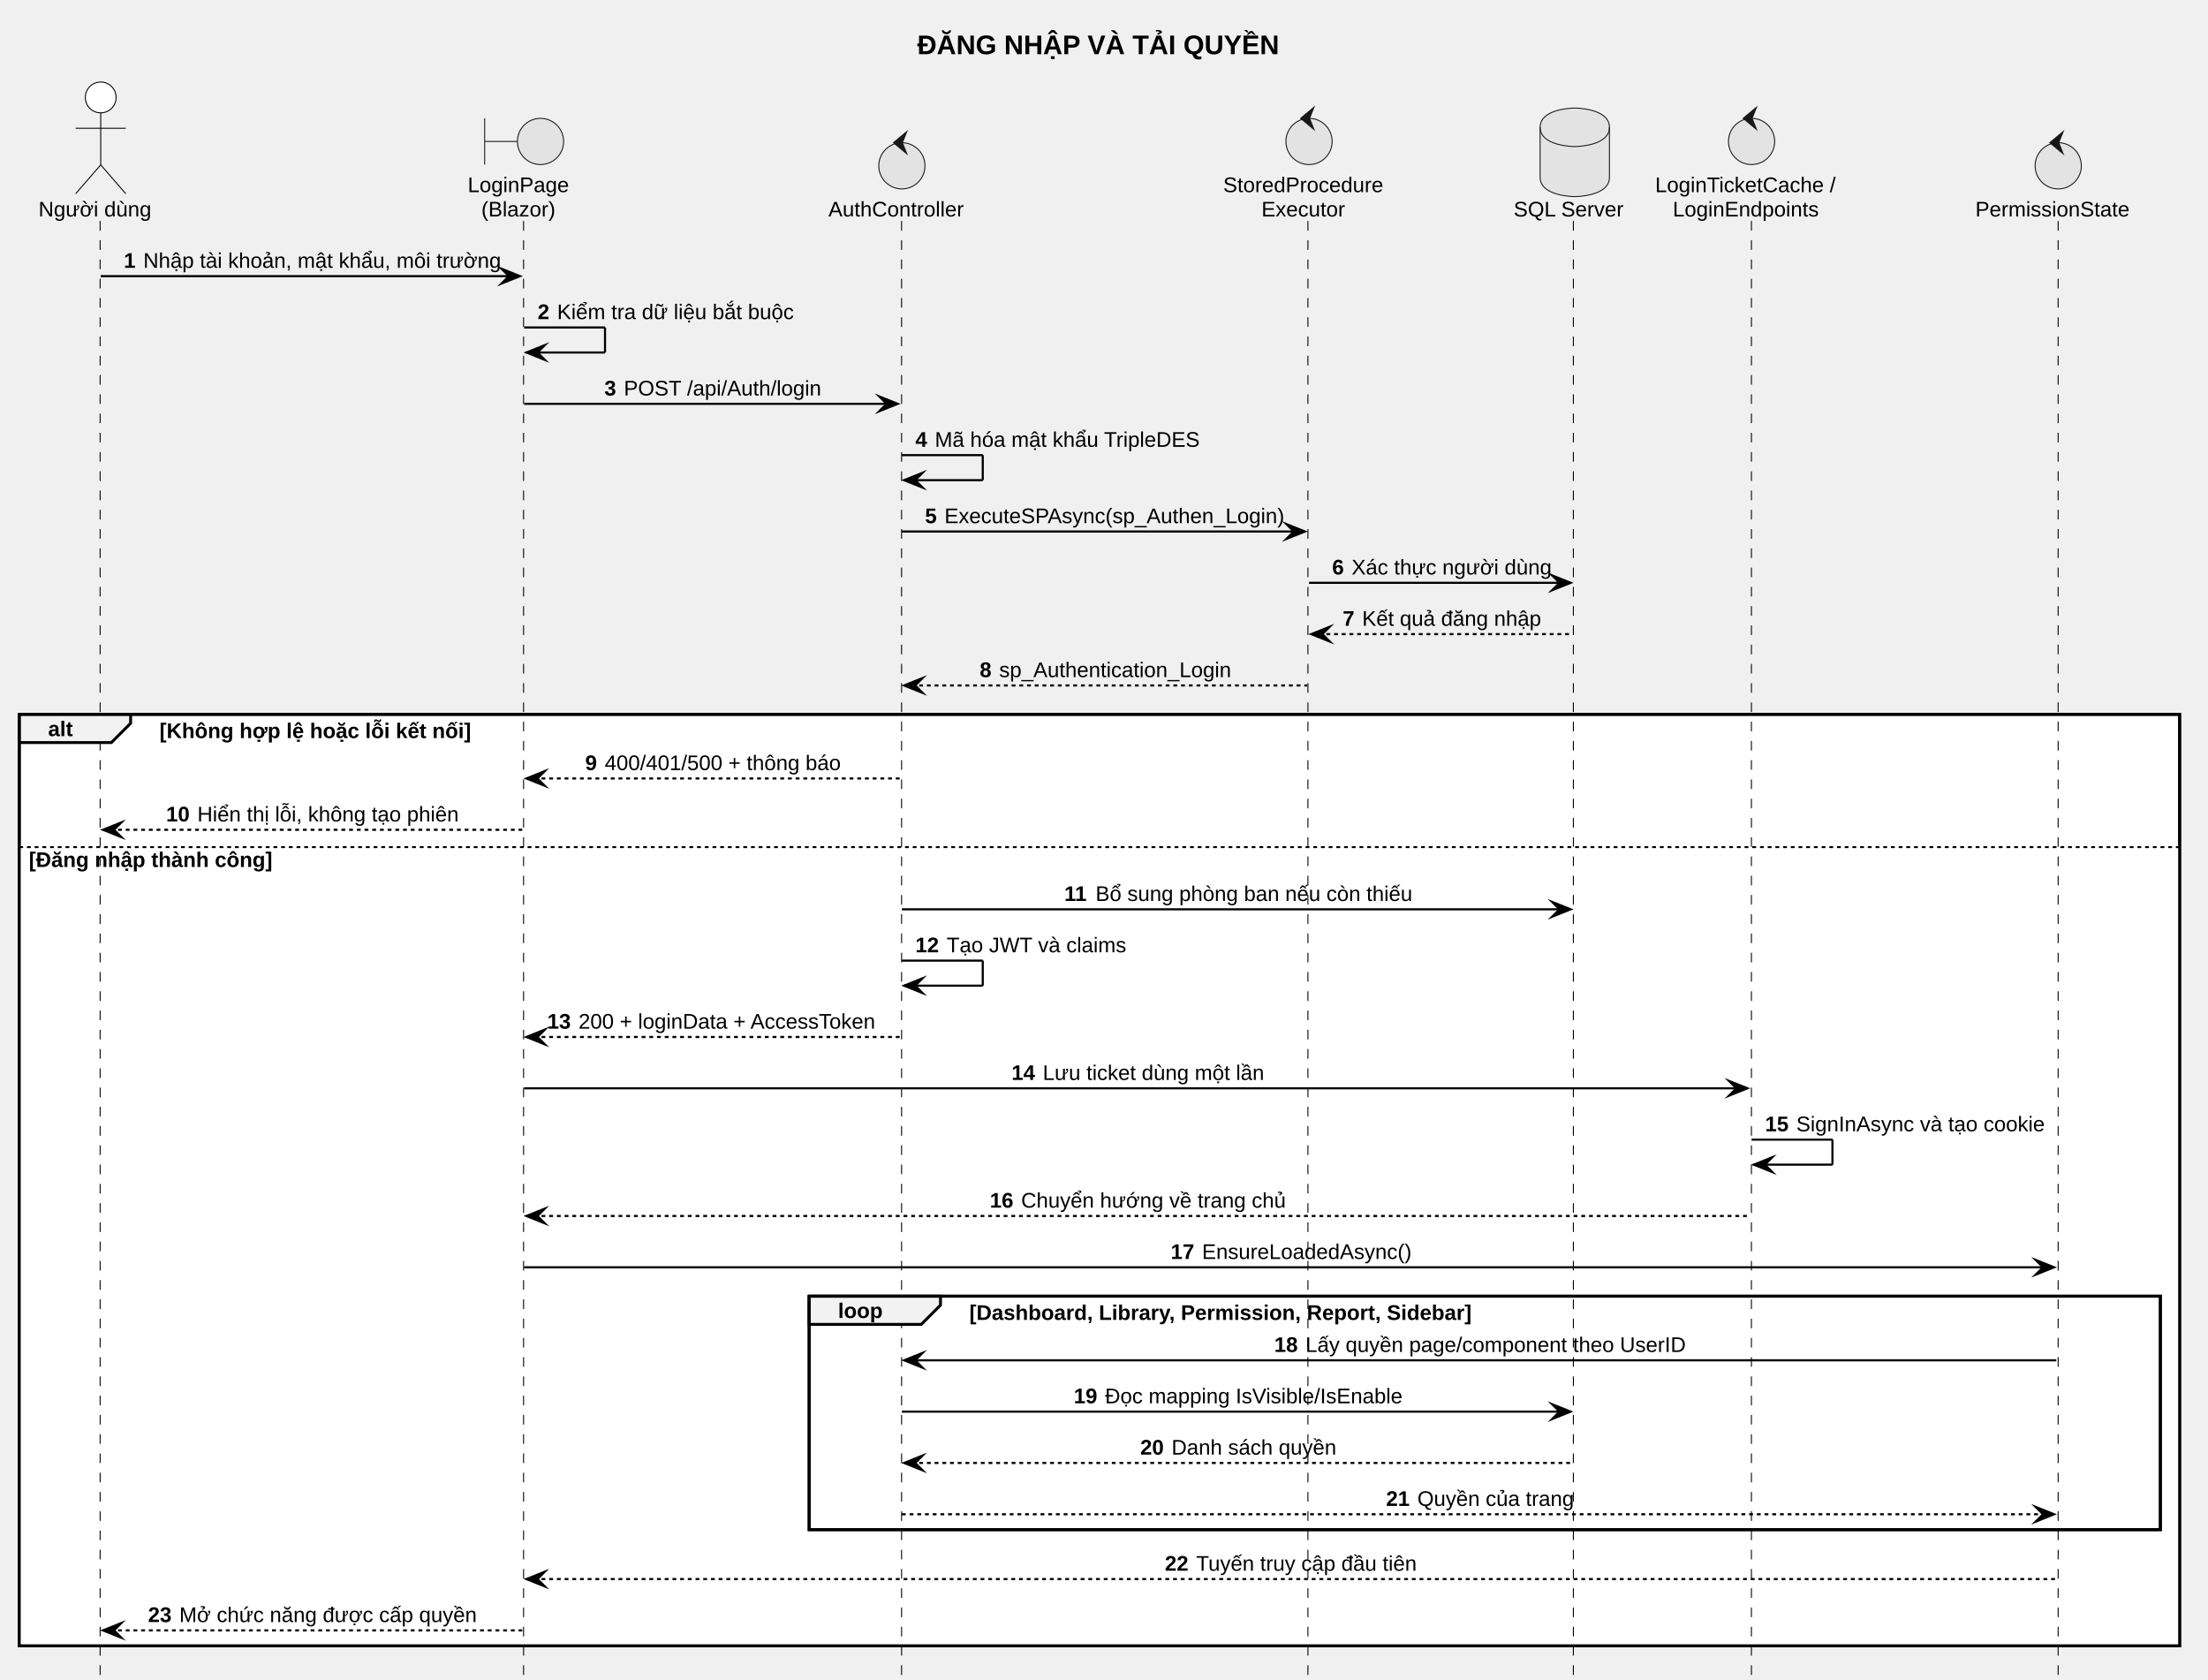
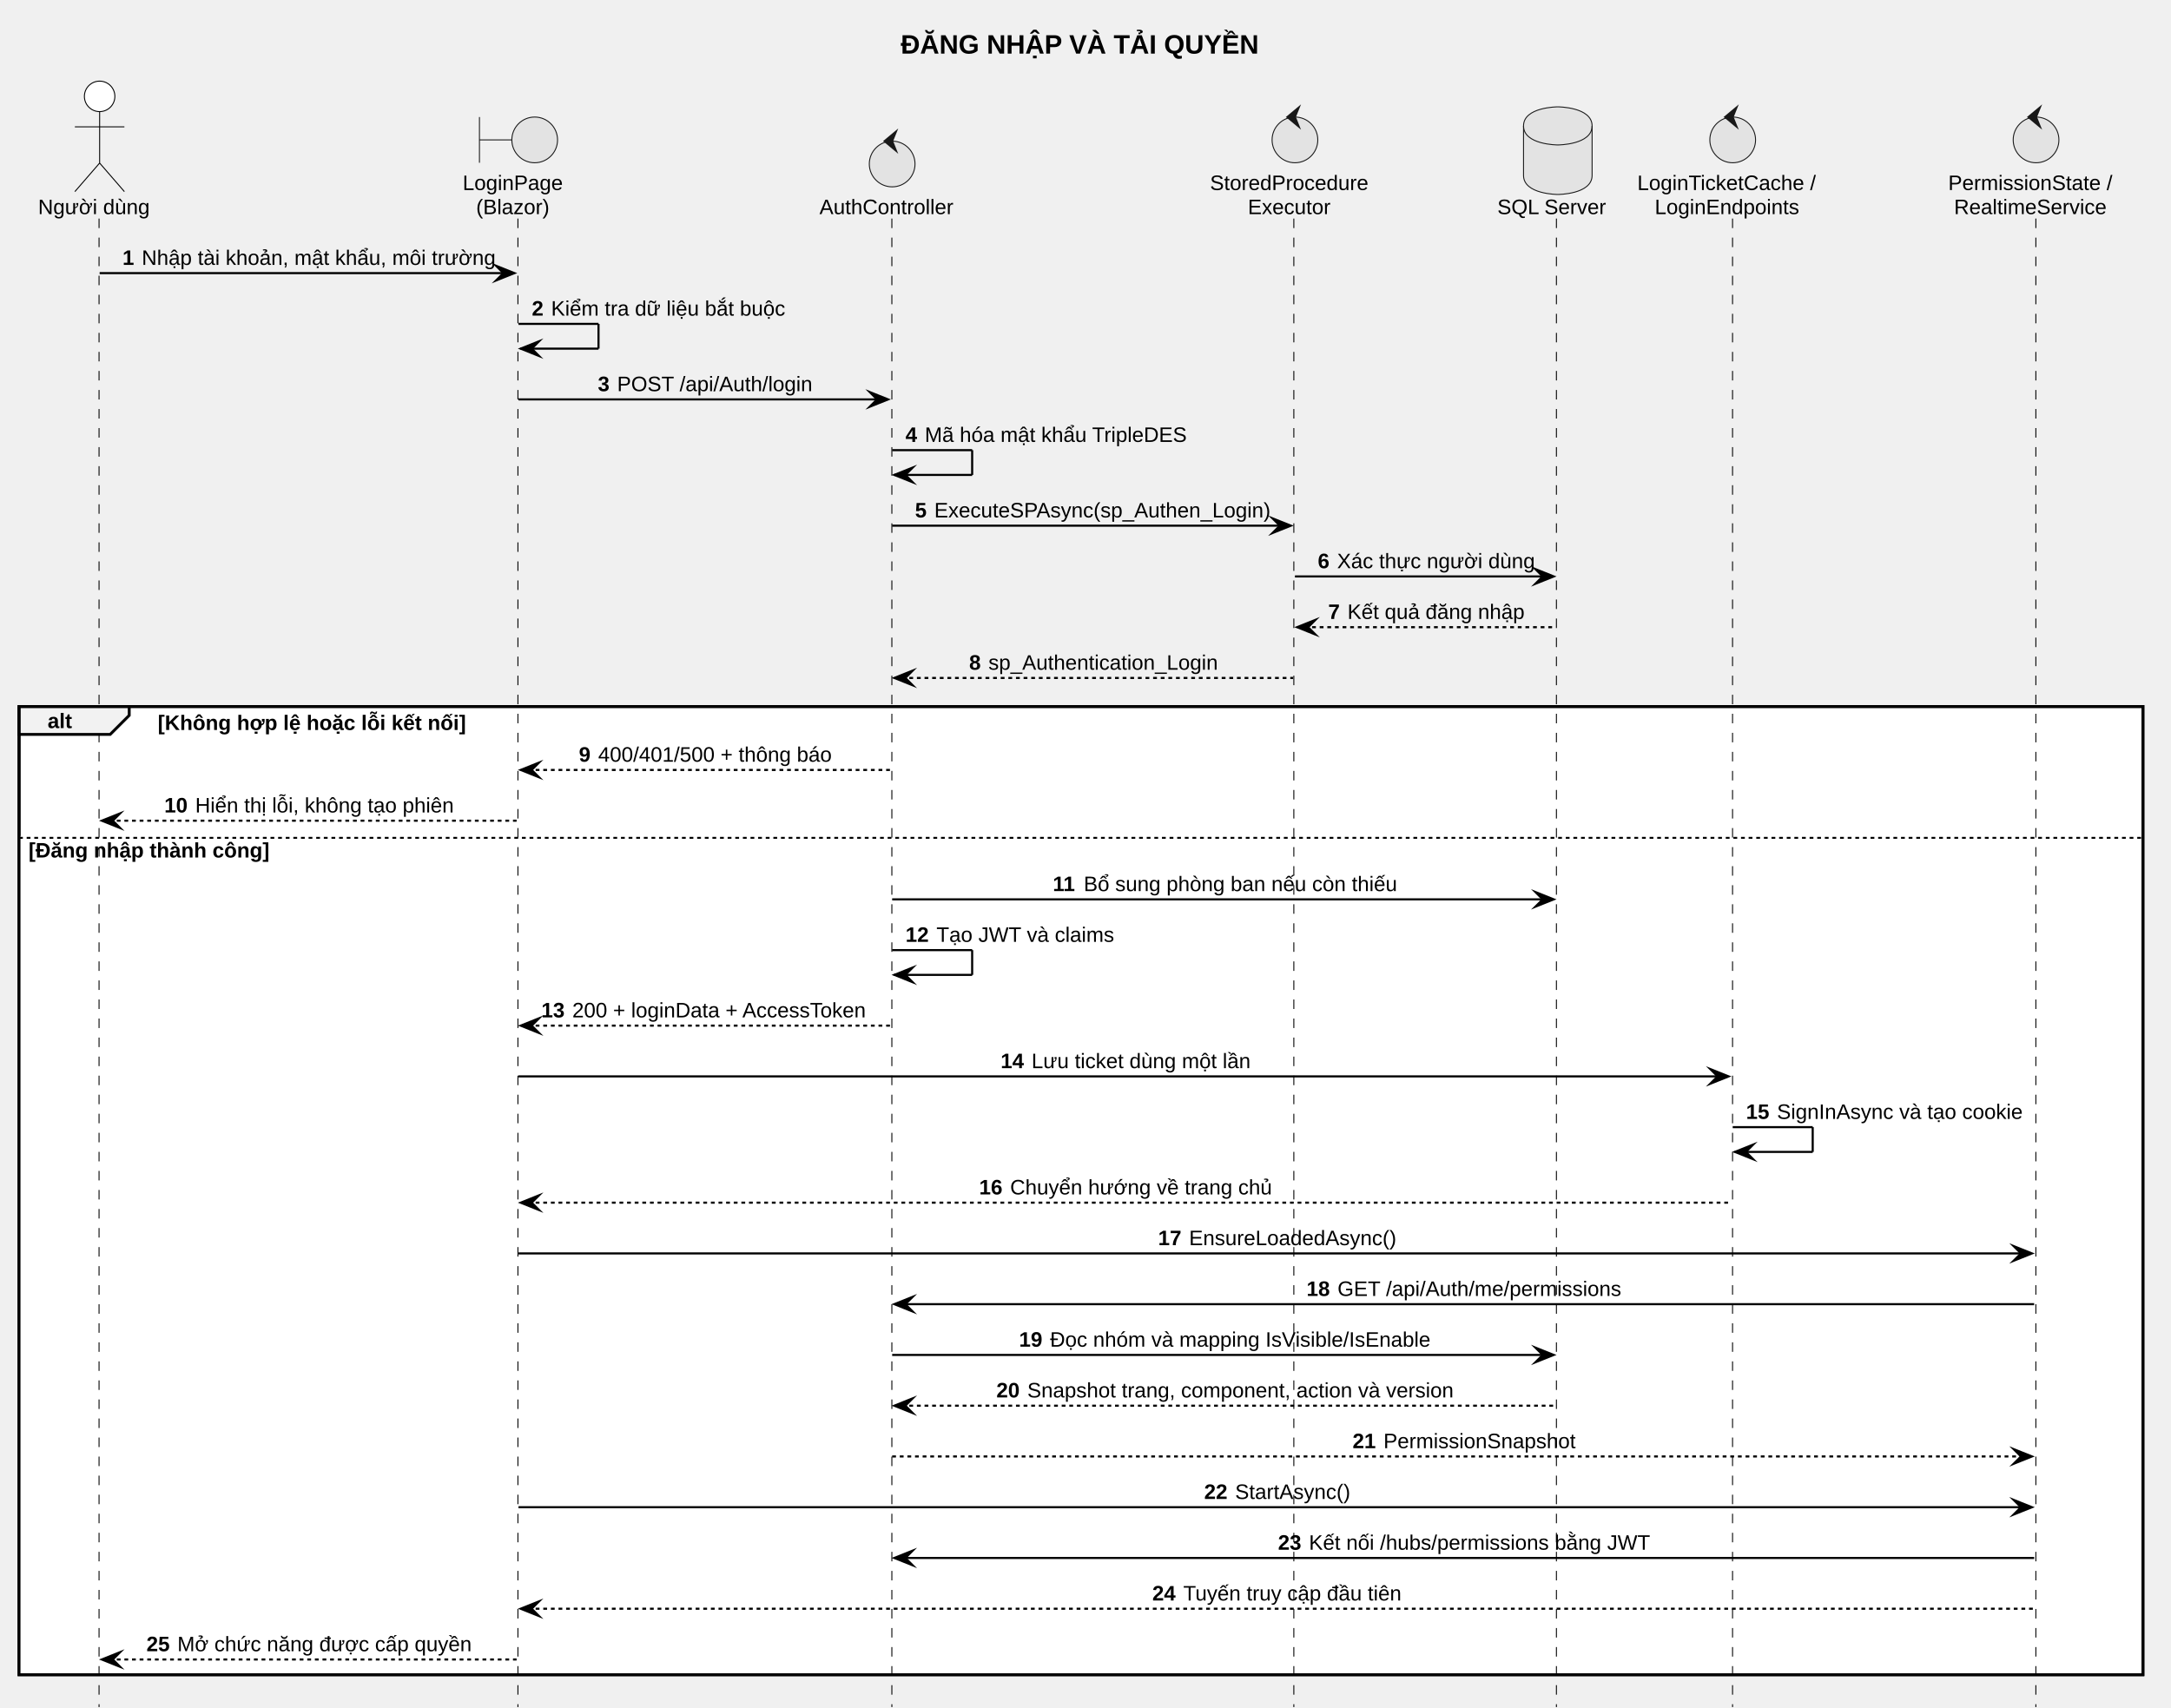
- <svg xmlns="http://www.w3.org/2000/svg" contentStyleType="text/css" data-diagram-type="SEQUENCE" height="1635px" preserveAspectRatio="none" style="width:2150px;height:1635px;background:#FFFFFF;" version="1.1" viewBox="0 0 2150 1635" width="2150.625px" zoomAndPan="magnify">
+ <svg xmlns="http://www.w3.org/2000/svg" contentStyleType="text/css" data-diagram-type="SEQUENCE" height="1681.875px" preserveAspectRatio="none" style="width:2137px;height:1681px;background:#FFFFFF;" version="1.1" viewBox="0 0 2137 1681" width="2137.5px" zoomAndPan="magnify">
  <defs />
  <g>
    <g class="title" data-source-line="2">
-       <text fill="#000000" font-family="Arial" font-size="26.25" font-weight="700" lengthAdjust="spacing" textLength="352.94" x="893.155" y="52.747">ĐĂNG NHẬP VÀ TẢI QUYỀN</text>
-     </g>
-     <rect fill="#FFFFFF" height="906.901" style="stroke:#000000;stroke-width:2.812;" width="2103.625" x="18.75" y="695.511" />
-     <rect fill="#FFFFFF" height="779.501" style="stroke:none;stroke-width:1.875;" width="2103.625" x="18.75" y="822.911" />
-     <rect fill="#FFFFFF" height="227.334" style="stroke:#000000;stroke-width:2.812;" width="1315.731" x="787.894" y="1262.02" />
+       <text fill="#000000" font-family="Arial" font-size="26.25" font-weight="700" lengthAdjust="spacing" textLength="352.94" x="886.645" y="52.747">ĐĂNG NHẬP VÀ TẢI QUYỀN</text>
+     </g>
+     <rect fill="#FFFFFF" height="953.118" style="stroke:#000000;stroke-width:2.812;" width="2090.605" x="18.75" y="695.511" />
+     <rect fill="#FFFFFF" height="825.718" style="stroke:none;stroke-width:1.875;" width="2090.605" x="18.75" y="822.911" />
    <g class="participant-lifeline" data-entity-uid="part1" data-qualified-name="User" data-source-line="4" id="part1-lifeline">
      <g>
-         <rect fill="#000000" fill-opacity="0" height="1419.135" width="15" x="90.571" y="215.152" />
-         <line style="stroke:#000000;stroke-width:0.938;stroke-dasharray:9.375,9.375;" x1="97.5" x2="97.5" y1="215.152" y2="1634.287" />
+         <rect fill="#000000" fill-opacity="0" height="1465.352" width="15" x="90.571" y="215.152" />
+         <line style="stroke:#000000;stroke-width:0.938;stroke-dasharray:9.375,9.375;" x1="97.5" x2="97.5" y1="215.152" y2="1680.504" />
      </g>
    </g>
    <g class="participant-lifeline" data-entity-uid="part2" data-qualified-name="FE" data-source-line="5" id="part2-lifeline">
      <g>
-         <rect fill="#000000" fill-opacity="0" height="1419.135" width="15" x="502.881" y="215.152" />
-         <line style="stroke:#000000;stroke-width:0.938;stroke-dasharray:9.375,9.375;" x1="509.814" x2="509.814" y1="215.152" y2="1634.287" />
+         <rect fill="#000000" fill-opacity="0" height="1465.352" width="15" x="502.881" y="215.152" />
+         <line style="stroke:#000000;stroke-width:0.938;stroke-dasharray:9.375,9.375;" x1="509.814" x2="509.814" y1="215.152" y2="1680.504" />
      </g>
    </g>
    <g class="participant-lifeline" data-entity-uid="part3" data-qualified-name="API" data-source-line="6" id="part3-lifeline">
      <g>
-         <rect fill="#000000" fill-opacity="0" height="1419.135" width="15" x="870.688" y="215.152" />
-         <line style="stroke:#000000;stroke-width:0.938;stroke-dasharray:9.375,9.375;" x1="877.894" x2="877.894" y1="215.152" y2="1634.287" />
+         <rect fill="#000000" fill-opacity="0" height="1465.352" width="15" x="870.688" y="215.152" />
+         <line style="stroke:#000000;stroke-width:0.938;stroke-dasharray:9.375,9.375;" x1="877.894" x2="877.894" y1="215.152" y2="1680.504" />
      </g>
    </g>
    <g class="participant-lifeline" data-entity-uid="part4" data-qualified-name="SP" data-source-line="7" id="part4-lifeline">
      <g>
-         <rect fill="#000000" fill-opacity="0" height="1419.135" width="15" x="1267.156" y="215.152" />
-         <line style="stroke:#000000;stroke-width:0.938;stroke-dasharray:9.375,9.375;" x1="1273.568" x2="1273.568" y1="215.152" y2="1634.287" />
+         <rect fill="#000000" fill-opacity="0" height="1465.352" width="15" x="1267.156" y="215.152" />
+         <line style="stroke:#000000;stroke-width:0.938;stroke-dasharray:9.375,9.375;" x1="1273.568" x2="1273.568" y1="215.152" y2="1680.504" />
      </g>
    </g>
    <g class="participant-lifeline" data-entity-uid="part5" data-qualified-name="DB" data-source-line="8" id="part5-lifeline">
      <g>
-         <rect fill="#000000" fill-opacity="0" height="1419.135" width="15" x="1525.916" y="215.152" />
-         <line style="stroke:#000000;stroke-width:0.938;stroke-dasharray:9.375,9.375;" x1="1532.042" x2="1532.042" y1="215.152" y2="1634.287" />
+         <rect fill="#000000" fill-opacity="0" height="1465.352" width="15" x="1525.916" y="215.152" />
+         <line style="stroke:#000000;stroke-width:0.938;stroke-dasharray:9.375,9.375;" x1="1532.042" x2="1532.042" y1="215.152" y2="1680.504" />
      </g>
    </g>
    <g class="participant-lifeline" data-entity-uid="part6" data-qualified-name="Session" data-source-line="9" id="part6-lifeline">
      <g>
-         <rect fill="#000000" fill-opacity="0" height="1419.135" width="15" x="1698.065" y="215.152" />
-         <line style="stroke:#000000;stroke-width:0.938;stroke-dasharray:9.375,9.375;" x1="1705.415" x2="1705.415" y1="215.152" y2="1634.287" />
+         <rect fill="#000000" fill-opacity="0" height="1465.352" width="15" x="1698.065" y="215.152" />
+         <line style="stroke:#000000;stroke-width:0.938;stroke-dasharray:9.375,9.375;" x1="1705.415" x2="1705.415" y1="215.152" y2="1680.504" />
      </g>
    </g>
    <g class="participant-lifeline" data-entity-uid="part7" data-qualified-name="Perm" data-source-line="10" id="part7-lifeline">
      <g>
-         <rect fill="#000000" fill-opacity="0" height="1419.135" width="15" x="1996.667" y="215.152" />
-         <line style="stroke:#000000;stroke-width:0.938;stroke-dasharray:9.375,9.375;" x1="2004.084" x2="2004.084" y1="215.152" y2="1634.287" />
+         <rect fill="#000000" fill-opacity="0" height="1465.352" width="15" x="1996.667" y="215.152" />
+         <line style="stroke:#000000;stroke-width:0.938;stroke-dasharray:9.375,9.375;" x1="2003.979" x2="2003.979" y1="215.152" y2="1680.504" />
      </g>
    </g>
    <g class="participant participant-head" data-entity-uid="part1" data-qualified-name="User" data-source-line="4" id="part1-head">
      <text fill="#000000" font-family="Arial" font-size="20.625" lengthAdjust="spacing" textLength="109.893" x="37.5" y="210.781">Người dùng</text>
      <ellipse cx="98.071" cy="94.872" fill="#FFFFFF" rx="15" ry="15" style="stroke:#000000;stroke-width:0.938;" />
      <path d="M98.071,109.872 L98.071,160.497 M73.696,124.872 L122.446,124.872 M98.071,160.497 L73.696,188.622 M98.071,160.497 L122.446,188.622" fill="none" style="stroke:#000000;stroke-width:0.938;" />
    </g>
    <g class="participant participant-head" data-entity-uid="part2" data-qualified-name="FE" data-source-line="5" id="part2-head">
      <text fill="#000000" font-family="Arial" font-size="20.625" lengthAdjust="spacing" textLength="98.633" x="455.439" y="187.064">LoginPage</text>
      <text fill="#000000" font-family="Arial" font-size="20.625" lengthAdjust="spacing" textLength="72.198" x="468.657" y="210.781">(Blazor)</text>
      <path d="M471.943,115.218 L471.943,160.218 M471.943,137.718 L503.818,137.718" fill="none" style="stroke:#181818;stroke-width:0.938;" />
      <ellipse cx="526.318" cy="137.718" fill="#E3E3E3" rx="22.5" ry="22.5" style="stroke:#181818;stroke-width:0.938;" />
    </g>
    <g class="participant participant-head" data-entity-uid="part3" data-qualified-name="API" data-source-line="6" id="part3-head">
      <text fill="#000000" font-family="Arial" font-size="20.625" lengthAdjust="spacing" textLength="131.837" x="806.644" y="210.781">AuthController</text>
      <ellipse cx="878.188" cy="161.435" fill="#E3E3E3" rx="22.5" ry="22.5" style="stroke:#181818;stroke-width:0.938;" />
      <polygon fill="#181818" points="870.688,138.935,881.938,129.56,878.188,138.935,881.938,148.31,870.688,138.935" style="stroke:#181818;stroke-width:1.875;stroke-linejoin:miter;stroke-miterlimit:10;" />
    </g>
    <g class="participant participant-head" data-entity-uid="part4" data-qualified-name="SP" data-source-line="7" id="part4-head">
      <text fill="#000000" font-family="Arial" font-size="20.625" lengthAdjust="spacing" textLength="155.926" x="1191.068" y="187.064">StoredProcedure</text>
      <text fill="#000000" font-family="Arial" font-size="20.625" lengthAdjust="spacing" textLength="81.392" x="1228.335" y="210.781">Executor</text>
      <ellipse cx="1274.656" cy="137.718" fill="#E3E3E3" rx="22.5" ry="22.5" style="stroke:#181818;stroke-width:0.938;" />
      <polygon fill="#181818" points="1267.156,115.218,1278.406,105.843,1274.656,115.218,1278.406,124.593,1267.156,115.218" style="stroke:#181818;stroke-width:1.875;stroke-linejoin:miter;stroke-miterlimit:10;" />
    </g>
    <g class="participant participant-head" data-entity-uid="part5" data-qualified-name="DB" data-source-line="8" id="part5-head">
      <text fill="#000000" font-family="Arial" font-size="20.625" lengthAdjust="spacing" textLength="107.748" x="1473.917" y="210.781">SQL Server</text>
      <path d="M1499.666,123.935 C1499.666,105.185 1533.416,105.185 1533.416,105.185 C1533.416,105.185 1567.166,105.185 1567.166,123.935 L1567.166,172.685 C1567.166,191.435 1533.416,191.435 1533.416,191.435 C1533.416,191.435 1499.666,191.435 1499.666,172.685 L1499.666,123.935" fill="#E3E3E3" style="stroke:#181818;stroke-width:0.938;" />
      <path d="M1499.666,123.935 C1499.666,142.685 1533.416,142.685 1533.416,142.685 C1533.416,142.685 1567.166,142.685 1567.166,123.935" fill="none" style="stroke:#181818;stroke-width:0.938;" />
    </g>
    <g class="participant participant-head" data-entity-uid="part6" data-qualified-name="Session" data-source-line="9" id="part6-head">
      <text fill="#000000" font-family="Arial" font-size="20.625" lengthAdjust="spacing" textLength="176.551" x="1611.665" y="187.064">LoginTicketCache /</text>
      <text fill="#000000" font-family="Arial" font-size="20.625" lengthAdjust="spacing" textLength="142.2" x="1628.84" y="210.781">LoginEndpoints</text>
      <ellipse cx="1705.565" cy="137.718" fill="#E3E3E3" rx="22.5" ry="22.5" style="stroke:#181818;stroke-width:0.938;" />
      <polygon fill="#181818" points="1698.065,115.218,1709.315,105.843,1705.565,115.218,1709.315,124.593,1698.065,115.218" style="stroke:#181818;stroke-width:1.875;stroke-linejoin:miter;stroke-miterlimit:10;" />
    </g>
    <g class="participant participant-head" data-entity-uid="part7" data-qualified-name="Perm" data-source-line="10" id="part7-head">
-       <text fill="#000000" font-family="Arial" font-size="20.625" lengthAdjust="spacing" textLength="150.166" x="1923.459" y="210.781">PermissionState</text>
-       <ellipse cx="2004.167" cy="161.435" fill="#E3E3E3" rx="22.5" ry="22.5" style="stroke:#181818;stroke-width:0.938;" />
-       <polygon fill="#181818" points="1996.667,138.935,2007.917,129.56,2004.167,138.935,2007.917,148.31,1996.667,138.935" style="stroke:#181818;stroke-width:1.875;stroke-linejoin:miter;stroke-miterlimit:10;" />
+       <text fill="#000000" font-family="Arial" font-size="20.625" lengthAdjust="spacing" textLength="161.626" x="1917.729" y="187.064">PermissionState /</text>
+       <text fill="#000000" font-family="Arial" font-size="20.625" lengthAdjust="spacing" textLength="150.156" x="1923.464" y="210.781">RealtimeService</text>
+       <ellipse cx="2004.167" cy="137.718" fill="#E3E3E3" rx="22.5" ry="22.5" style="stroke:#181818;stroke-width:0.938;" />
+       <polygon fill="#181818" points="1996.667,115.218,2007.917,105.843,2004.167,115.218,2007.917,124.593,1996.667,115.218" style="stroke:#181818;stroke-width:1.875;stroke-linejoin:miter;stroke-miterlimit:10;" />
    </g>
    <g class="message" data-entity-1="part1" data-entity-2="part2" data-source-line="12" id="msg1">
      <polygon fill="#000000" points="487.881,261.368,506.631,268.868,487.881,276.368,495.381,268.868" style="stroke:#000000;stroke-width:1.875;stroke-linejoin:miter;stroke-miterlimit:10;" />
      <line style="stroke:#000000;stroke-width:2.062;" x1="98.071" x2="499.131" y1="268.868" y2="268.868" />
      <text fill="#000000" font-family="Arial" font-size="20.625" font-weight="700" lengthAdjust="spacing" textLength="11.471" x="120.571" y="260.748">1</text>
      <text fill="#000000" font-family="Arial" font-size="20.625" lengthAdjust="spacing" textLength="348.339" x="139.542" y="260.748">Nhập tài khoản, mật khẩu, môi trường</text>
    </g>
    <g class="message" data-entity-1="part2" data-entity-2="part2" data-source-line="13" id="msg2">
      <line style="stroke:#000000;stroke-width:2.062;" x1="510.381" x2="589.131" y1="318.835" y2="318.835" />
      <line style="stroke:#000000;stroke-width:2.062;" x1="589.131" x2="589.131" y1="318.835" y2="343.21" />
      <line style="stroke:#000000;stroke-width:2.062;" x1="512.256" x2="589.131" y1="343.21" y2="343.21" />
      <polygon fill="#000000" points="531.006,335.71,512.256,343.21,531.006,350.71,523.506,343.21" style="stroke:#000000;stroke-width:1.875;stroke-linejoin:miter;stroke-miterlimit:10;" />
      <text fill="#000000" font-family="Arial" font-size="20.625" font-weight="700" lengthAdjust="spacing" textLength="11.471" x="523.506" y="310.714">2</text>
      <text fill="#000000" font-family="Arial" font-size="20.625" lengthAdjust="spacing" textLength="230.49" x="542.476" y="310.714">Kiểm tra dữ liệu bắt buộc</text>
    </g>
    <g class="message" data-entity-1="part2" data-entity-2="part3" data-source-line="14" id="msg3">
      <polygon fill="#000000" points="855.688,385.677,874.438,393.177,855.688,400.677,863.188,393.177" style="stroke:#000000;stroke-width:1.875;stroke-linejoin:miter;stroke-miterlimit:10;" />
      <line style="stroke:#000000;stroke-width:2.062;" x1="510.381" x2="866.938" y1="393.177" y2="393.177" />
      <text fill="#000000" font-family="Arial" font-size="20.625" font-weight="700" lengthAdjust="spacing" textLength="11.471" x="588.497" y="385.056">3</text>
      <text fill="#000000" font-family="Arial" font-size="20.625" lengthAdjust="spacing" textLength="192.604" x="607.467" y="385.056">POST /api/Auth/login</text>
    </g>
    <g class="message" data-entity-1="part3" data-entity-2="part3" data-source-line="15" id="msg4">
      <line style="stroke:#000000;stroke-width:2.062;" x1="878.188" x2="956.938" y1="443.144" y2="443.144" />
      <line style="stroke:#000000;stroke-width:2.062;" x1="956.938" x2="956.938" y1="443.144" y2="467.519" />
      <line style="stroke:#000000;stroke-width:2.062;" x1="880.063" x2="956.938" y1="467.519" y2="467.519" />
      <polygon fill="#000000" points="898.813,460.019,880.063,467.519,898.813,475.019,891.313,467.519" style="stroke:#000000;stroke-width:1.875;stroke-linejoin:miter;stroke-miterlimit:10;" />
      <text fill="#000000" font-family="Arial" font-size="20.625" font-weight="700" lengthAdjust="spacing" textLength="11.471" x="891.313" y="435.023">4</text>
      <text fill="#000000" font-family="Arial" font-size="20.625" lengthAdjust="spacing" textLength="259.071" x="910.283" y="435.023">Mã hóa mật khẩu TripleDES</text>
    </g>
    <g class="message" data-entity-1="part3" data-entity-2="part4" data-source-line="16" id="msg5">
      <polygon fill="#000000" points="1252.156,509.985,1270.906,517.485,1252.156,524.985,1259.656,517.485" style="stroke:#000000;stroke-width:1.875;stroke-linejoin:miter;stroke-miterlimit:10;" />
      <line style="stroke:#000000;stroke-width:2.062;" x1="878.188" x2="1263.406" y1="517.485" y2="517.485" />
      <text fill="#000000" font-family="Arial" font-size="20.625" font-weight="700" lengthAdjust="spacing" textLength="11.471" x="900.688" y="509.365">5</text>
      <text fill="#000000" font-family="Arial" font-size="20.625" lengthAdjust="spacing" textLength="332.498" x="919.658" y="509.365">ExecuteSPAsync(sp_Authen_Login)</text>
    </g>
    <g class="message" data-entity-1="part4" data-entity-2="part5" data-source-line="17" id="msg6">
      <polygon fill="#000000" points="1510.916,559.952,1529.666,567.452,1510.916,574.952,1518.416,567.452" style="stroke:#000000;stroke-width:1.875;stroke-linejoin:miter;stroke-miterlimit:10;" />
      <line style="stroke:#000000;stroke-width:2.062;" x1="1274.656" x2="1522.166" y1="567.452" y2="567.452" />
      <text fill="#000000" font-family="Arial" font-size="20.625" font-weight="700" lengthAdjust="spacing" textLength="11.471" x="1297.156" y="559.331">6</text>
      <text fill="#000000" font-family="Arial" font-size="20.625" lengthAdjust="spacing" textLength="194.789" x="1316.126" y="559.331">Xác thực người dùng</text>
    </g>
    <g class="message" data-entity-1="part5" data-entity-2="part4" data-source-line="18" id="msg7">
      <polygon fill="#000000" points="1295.281,609.919,1276.531,617.419,1295.281,624.919,1287.781,617.419" style="stroke:#000000;stroke-width:1.875;stroke-linejoin:miter;stroke-miterlimit:10;" />
      <line style="stroke:#000000;stroke-width:2.062;stroke-dasharray:3.75,3.75;" x1="1284.031" x2="1531.541" y1="617.419" y2="617.419" />
      <text fill="#000000" font-family="Arial" font-size="20.625" font-weight="700" lengthAdjust="spacing" textLength="11.471" x="1307.388" y="609.298">7</text>
      <text fill="#000000" font-family="Arial" font-size="20.625" lengthAdjust="spacing" textLength="174.326" x="1326.358" y="609.298">Kết quả đăng nhập</text>
    </g>
    <g class="message" data-entity-1="part4" data-entity-2="part3" data-source-line="19" id="msg8">
      <polygon fill="#000000" points="898.813,659.886,880.063,667.386,898.813,674.886,891.313,667.386" style="stroke:#000000;stroke-width:1.875;stroke-linejoin:miter;stroke-miterlimit:10;" />
      <line style="stroke:#000000;stroke-width:2.062;stroke-dasharray:3.75,3.75;" x1="887.563" x2="1272.781" y1="667.386" y2="667.386" />
      <text fill="#000000" font-family="Arial" font-size="20.625" font-weight="700" lengthAdjust="spacing" textLength="11.471" x="953.982" y="659.265">8</text>
      <text fill="#000000" font-family="Arial" font-size="20.625" lengthAdjust="spacing" textLength="225.908" x="972.953" y="659.265">sp_Authentication_Login</text>
    </g>
    <path d="M18.75,695.511 L127.194,695.511 L127.194,704.227 L108.444,722.977 L18.75,722.977 L18.75,695.511" fill="#F2F2F2" style="stroke:#000000;stroke-width:2.812;" />
-     <rect fill="none" height="906.901" style="stroke:#000000;stroke-width:2.812;" width="2103.625" x="18.75" y="695.511" />
+     <rect fill="none" height="953.118" style="stroke:#000000;stroke-width:2.812;" width="2090.605" x="18.75" y="695.511" />
    <text fill="#000000" font-family="Arial" font-size="20.625" font-weight="700" lengthAdjust="spacing" textLength="24.069" x="46.875" y="716.732">alt</text>
    <text fill="#000000" font-family="Arial" font-size="20.625" font-weight="700" lengthAdjust="spacing" textLength="303.403" x="155.319" y="718.607">[Không hợp lệ hoặc lỗi kết nối]</text>
    <g class="message" data-entity-1="part3" data-entity-2="part2" data-source-line="22" id="msg9">
      <polygon fill="#000000" points="531.006,750.444,512.256,757.944,531.006,765.444,523.506,757.944" style="stroke:#000000;stroke-width:1.875;stroke-linejoin:miter;stroke-miterlimit:10;" />
      <line style="stroke:#000000;stroke-width:2.062;stroke-dasharray:3.75,3.75;" x1="519.756" x2="876.313" y1="757.944" y2="757.944" />
      <text fill="#000000" font-family="Arial" font-size="20.625" font-weight="700" lengthAdjust="spacing" textLength="11.471" x="569.821" y="749.823">9</text>
      <text fill="#000000" font-family="Arial" font-size="20.625" lengthAdjust="spacing" textLength="229.957" x="588.791" y="749.823">400/401/500 + thông báo</text>
    </g>
    <g class="message" data-entity-1="part2" data-entity-2="part1" data-source-line="23" id="msg10">
      <polygon fill="#000000" points="118.696,800.411,99.946,807.911,118.696,815.411,111.196,807.911" style="stroke:#000000;stroke-width:1.875;stroke-linejoin:miter;stroke-miterlimit:10;" />
      <line style="stroke:#000000;stroke-width:2.062;stroke-dasharray:3.75,3.75;" x1="107.446" x2="508.506" y1="807.911" y2="807.911" />
      <text fill="#000000" font-family="Arial" font-size="20.625" font-weight="700" lengthAdjust="spacing" textLength="22.941" x="161.731" y="799.79">10</text>
      <text fill="#000000" font-family="Arial" font-size="20.625" lengthAdjust="spacing" textLength="254.55" x="192.172" y="799.79">Hiển thị lỗi, không tạo phiên</text>
    </g>
-     <line style="stroke:#000000;stroke-width:1.875;stroke-dasharray:3.75,3.75;" x1="18.75" x2="2122.375" y1="824.786" y2="824.786" />
+     <line style="stroke:#000000;stroke-width:1.875;stroke-dasharray:3.75,3.75;" x1="18.75" x2="2109.355" y1="824.786" y2="824.786" />
    <text fill="#000000" font-family="Arial" font-size="20.625" font-weight="700" lengthAdjust="spacing" textLength="237.157" x="28.125" y="844.132">[Đăng nhập thành công]</text>
    <g class="message" data-entity-1="part3" data-entity-2="part5" data-source-line="25" id="msg11">
      <polygon fill="#000000" points="1510.916,877.844,1529.666,885.344,1510.916,892.844,1518.416,885.344" style="stroke:#000000;stroke-width:1.875;stroke-linejoin:miter;stroke-miterlimit:10;" />
      <line style="stroke:#000000;stroke-width:2.062;" x1="878.188" x2="1522.166" y1="885.344" y2="885.344" />
      <text fill="#000000" font-family="Arial" font-size="20.625" font-weight="700" lengthAdjust="spacing" textLength="22.941" x="1036.337" y="877.223">11</text>
      <text fill="#000000" font-family="Arial" font-size="20.625" lengthAdjust="spacing" textLength="308.489" x="1066.778" y="877.223">Bổ sung phòng ban nếu còn thiếu</text>
    </g>
    <g class="message" data-entity-1="part3" data-entity-2="part3" data-source-line="26" id="msg12">
      <line style="stroke:#000000;stroke-width:2.062;" x1="878.188" x2="956.938" y1="935.311" y2="935.311" />
      <line style="stroke:#000000;stroke-width:2.062;" x1="956.938" x2="956.938" y1="935.311" y2="959.686" />
      <line style="stroke:#000000;stroke-width:2.062;" x1="880.063" x2="956.938" y1="959.686" y2="959.686" />
      <polygon fill="#000000" points="898.813,952.186,880.063,959.686,898.813,967.186,891.313,959.686" style="stroke:#000000;stroke-width:1.875;stroke-linejoin:miter;stroke-miterlimit:10;" />
      <text fill="#000000" font-family="Arial" font-size="20.625" font-weight="700" lengthAdjust="spacing" textLength="22.941" x="891.313" y="927.19">12</text>
      <text fill="#000000" font-family="Arial" font-size="20.625" lengthAdjust="spacing" textLength="175.333" x="921.754" y="927.19">Tạo JWT và claims</text>
    </g>
    <g class="message" data-entity-1="part3" data-entity-2="part2" data-source-line="27" id="msg13">
      <polygon fill="#000000" points="531.006,1002.153,512.256,1009.653,531.006,1017.153,523.506,1009.653" style="stroke:#000000;stroke-width:1.875;stroke-linejoin:miter;stroke-miterlimit:10;" />
      <line style="stroke:#000000;stroke-width:2.062;stroke-dasharray:3.75,3.75;" x1="519.756" x2="876.313" y1="1009.653" y2="1009.653" />
      <text fill="#000000" font-family="Arial" font-size="20.625" font-weight="700" lengthAdjust="spacing" textLength="22.941" x="532.881" y="1001.532">13</text>
      <text fill="#000000" font-family="Arial" font-size="20.625" lengthAdjust="spacing" textLength="292.365" x="563.322" y="1001.532">200 + loginData + AccessToken</text>
    </g>
    <g class="message" data-entity-1="part2" data-entity-2="part6" data-source-line="28" id="msg14">
      <polygon fill="#000000" points="1683.065,1052.119,1701.815,1059.619,1683.065,1067.119,1690.565,1059.619" style="stroke:#000000;stroke-width:1.875;stroke-linejoin:miter;stroke-miterlimit:10;" />
      <line style="stroke:#000000;stroke-width:2.062;" x1="510.381" x2="1694.315" y1="1059.619" y2="1059.619" />
      <text fill="#000000" font-family="Arial" font-size="20.625" font-weight="700" lengthAdjust="spacing" textLength="22.941" x="984.955" y="1051.499">14</text>
      <text fill="#000000" font-family="Arial" font-size="20.625" lengthAdjust="spacing" textLength="215.596" x="1015.396" y="1051.499">Lưu ticket dùng một lần</text>
    </g>
    <g class="message" data-entity-1="part6" data-entity-2="part6" data-source-line="29" id="msg15">
      <line style="stroke:#000000;stroke-width:2.062;" x1="1705.565" x2="1784.315" y1="1109.586" y2="1109.586" />
      <line style="stroke:#000000;stroke-width:2.062;" x1="1784.315" x2="1784.315" y1="1109.586" y2="1133.961" />
      <line style="stroke:#000000;stroke-width:2.062;" x1="1707.44" x2="1784.315" y1="1133.961" y2="1133.961" />
      <polygon fill="#000000" points="1726.19,1126.461,1707.44,1133.961,1726.19,1141.461,1718.69,1133.961" style="stroke:#000000;stroke-width:1.875;stroke-linejoin:miter;stroke-miterlimit:10;" />
      <text fill="#000000" font-family="Arial" font-size="20.625" font-weight="700" lengthAdjust="spacing" textLength="22.941" x="1718.69" y="1101.466">15</text>
      <text fill="#000000" font-family="Arial" font-size="20.625" lengthAdjust="spacing" textLength="241.911" x="1749.131" y="1101.466">SignInAsync và tạo cookie</text>
    </g>
    <g class="message" data-entity-1="part6" data-entity-2="part2" data-source-line="30" id="msg16">
      <polygon fill="#000000" points="531.006,1176.428,512.256,1183.928,531.006,1191.428,523.506,1183.928" style="stroke:#000000;stroke-width:1.875;stroke-linejoin:miter;stroke-miterlimit:10;" />
      <line style="stroke:#000000;stroke-width:2.062;stroke-dasharray:3.75,3.75;" x1="519.756" x2="1703.69" y1="1183.928" y2="1183.928" />
      <text fill="#000000" font-family="Arial" font-size="20.625" font-weight="700" lengthAdjust="spacing" textLength="22.941" x="963.851" y="1175.807">16</text>
      <text fill="#000000" font-family="Arial" font-size="20.625" lengthAdjust="spacing" textLength="257.802" x="994.292" y="1175.807">Chuyển hướng về trang chủ</text>
    </g>
    <g class="message" data-entity-1="part2" data-entity-2="part7" data-source-line="31" id="msg17">
      <polygon fill="#000000" points="1981.667,1226.395,2000.417,1233.895,1981.667,1241.395,1989.167,1233.895" style="stroke:#000000;stroke-width:1.875;stroke-linejoin:miter;stroke-miterlimit:10;" />
      <line style="stroke:#000000;stroke-width:2.062;" x1="510.381" x2="1992.917" y1="1233.895" y2="1233.895" />
      <text fill="#000000" font-family="Arial" font-size="20.625" font-weight="700" lengthAdjust="spacing" textLength="22.941" x="1140.016" y="1225.774">17</text>
      <text fill="#000000" font-family="Arial" font-size="20.625" lengthAdjust="spacing" textLength="204.075" x="1170.457" y="1225.774">EnsureLoadedAsync()</text>
    </g>
-     <path d="M787.894,1262.02 L915.795,1262.02 L915.795,1270.736 L897.045,1289.486 L787.894,1289.486 L787.894,1262.02" fill="#F2F2F2" style="stroke:#000000;stroke-width:2.812;" />
-     <rect fill="none" height="227.334" style="stroke:#000000;stroke-width:2.812;" width="1315.731" x="787.894" y="1262.02" />
-     <text fill="#000000" font-family="Arial" font-size="20.625" font-weight="700" lengthAdjust="spacing" textLength="43.526" x="816.019" y="1283.241">loop</text>
-     <text fill="#000000" font-family="Arial" font-size="20.625" font-weight="700" lengthAdjust="spacing" textLength="490.529" x="943.92" y="1285.116">[Dashboard, Library, Permission, Report, Sidebar]</text>
-     <g class="message" data-entity-1="part7" data-entity-2="part3" data-source-line="33" id="msg18">
-       <polygon fill="#000000" points="898.813,1316.953,880.063,1324.453,898.813,1331.953,891.313,1324.453" style="stroke:#000000;stroke-width:1.875;stroke-linejoin:miter;stroke-miterlimit:10;" />
-       <line style="stroke:#000000;stroke-width:2.062;" x1="887.563" x2="2002.292" y1="1324.453" y2="1324.453" />
-       <text fill="#000000" font-family="Arial" font-size="20.625" font-weight="700" lengthAdjust="spacing" textLength="22.941" x="1240.785" y="1316.332">18</text>
-       <text fill="#000000" font-family="Arial" font-size="20.625" lengthAdjust="spacing" textLength="370.344" x="1271.226" y="1316.332">Lấy quyền page/component theo UserID</text>
-     </g>
-     <g class="message" data-entity-1="part3" data-entity-2="part5" data-source-line="34" id="msg19">
-       <polygon fill="#000000" points="1510.916,1366.92,1529.666,1374.42,1510.916,1381.92,1518.416,1374.42" style="stroke:#000000;stroke-width:1.875;stroke-linejoin:miter;stroke-miterlimit:10;" />
-       <line style="stroke:#000000;stroke-width:2.062;" x1="878.188" x2="1522.166" y1="1374.42" y2="1374.42" />
-       <text fill="#000000" font-family="Arial" font-size="20.625" font-weight="700" lengthAdjust="spacing" textLength="22.941" x="1045.556" y="1366.299">19</text>
-       <text fill="#000000" font-family="Arial" font-size="20.625" lengthAdjust="spacing" textLength="290.049" x="1075.998" y="1366.299">Đọc mapping IsVisible/IsEnable</text>
-     </g>
-     <g class="message" data-entity-1="part5" data-entity-2="part3" data-source-line="35" id="msg20">
-       <polygon fill="#000000" points="898.813,1416.887,880.063,1424.387,898.813,1431.887,891.313,1424.387" style="stroke:#000000;stroke-width:1.875;stroke-linejoin:miter;stroke-miterlimit:10;" />
-       <line style="stroke:#000000;stroke-width:2.062;stroke-dasharray:3.75,3.75;" x1="887.563" x2="1531.541" y1="1424.387" y2="1424.387" />
-       <text fill="#000000" font-family="Arial" font-size="20.625" font-weight="700" lengthAdjust="spacing" textLength="22.941" x="1110.317" y="1416.266">20</text>
-       <text fill="#000000" font-family="Arial" font-size="20.625" lengthAdjust="spacing" textLength="160.529" x="1140.758" y="1416.266">Danh sách quyền</text>
-     </g>
-     <g class="message" data-entity-1="part3" data-entity-2="part7" data-source-line="36" id="msg21">
-       <polygon fill="#000000" points="1981.667,1466.853,2000.417,1474.353,1981.667,1481.853,1989.167,1474.353" style="stroke:#000000;stroke-width:1.875;stroke-linejoin:miter;stroke-miterlimit:10;" />
-       <line style="stroke:#000000;stroke-width:2.062;stroke-dasharray:3.75,3.75;" x1="878.188" x2="1992.917" y1="1474.353" y2="1474.353" />
-       <text fill="#000000" font-family="Arial" font-size="20.625" font-weight="700" lengthAdjust="spacing" textLength="22.941" x="1349.711" y="1466.233">21</text>
-       <text fill="#000000" font-family="Arial" font-size="20.625" lengthAdjust="spacing" textLength="152.492" x="1380.152" y="1466.233">Quyền của trang</text>
-     </g>
-     <g class="message" data-entity-1="part7" data-entity-2="part2" data-source-line="38" id="msg22">
-       <polygon fill="#000000" points="531.006,1529.945,512.256,1537.445,531.006,1544.945,523.506,1537.445" style="stroke:#000000;stroke-width:1.875;stroke-linejoin:miter;stroke-miterlimit:10;" />
-       <line style="stroke:#000000;stroke-width:2.062;stroke-dasharray:3.75,3.75;" x1="519.756" x2="2002.292" y1="1537.445" y2="1537.445" />
-       <text fill="#000000" font-family="Arial" font-size="20.625" font-weight="700" lengthAdjust="spacing" textLength="22.941" x="1134.281" y="1529.324">22</text>
-       <text fill="#000000" font-family="Arial" font-size="20.625" lengthAdjust="spacing" textLength="215.545" x="1164.722" y="1529.324">Tuyến truy cập đầu tiên</text>
-     </g>
-     <g class="message" data-entity-1="part2" data-entity-2="part1" data-source-line="39" id="msg23">
-       <polygon fill="#000000" points="118.696,1579.912,99.946,1587.412,118.696,1594.912,111.196,1587.412" style="stroke:#000000;stroke-width:1.875;stroke-linejoin:miter;stroke-miterlimit:10;" />
-       <line style="stroke:#000000;stroke-width:2.062;stroke-dasharray:3.75,3.75;" x1="107.446" x2="508.506" y1="1587.412" y2="1587.412" />
-       <text fill="#000000" font-family="Arial" font-size="20.625" font-weight="700" lengthAdjust="spacing" textLength="22.941" x="144.152" y="1579.291">23</text>
-       <text fill="#000000" font-family="Arial" font-size="20.625" lengthAdjust="spacing" textLength="289.707" x="174.593" y="1579.291">Mở chức năng được cấp quyền</text>
+     <g class="message" data-entity-1="part7" data-entity-2="part3" data-source-line="32" id="msg18">
+       <polygon fill="#000000" points="898.813,1276.361,880.063,1283.861,898.813,1291.361,891.313,1283.861" style="stroke:#000000;stroke-width:1.875;stroke-linejoin:miter;stroke-miterlimit:10;" />
+       <line style="stroke:#000000;stroke-width:2.062;" x1="887.563" x2="2002.292" y1="1283.861" y2="1283.861" />
+       <text fill="#000000" font-family="Arial" font-size="20.625" font-weight="700" lengthAdjust="spacing" textLength="22.941" x="1286.114" y="1275.741">18</text>
+       <text fill="#000000" font-family="Arial" font-size="20.625" lengthAdjust="spacing" textLength="279.686" x="1316.555" y="1275.741">GET /api/Auth/me/permissions</text>
+     </g>
+     <g class="message" data-entity-1="part3" data-entity-2="part5" data-source-line="33" id="msg19">
+       <polygon fill="#000000" points="1510.916,1326.328,1529.666,1333.828,1510.916,1341.328,1518.416,1333.828" style="stroke:#000000;stroke-width:1.875;stroke-linejoin:miter;stroke-miterlimit:10;" />
+       <line style="stroke:#000000;stroke-width:2.062;" x1="878.188" x2="1522.166" y1="1333.828" y2="1333.828" />
+       <text fill="#000000" font-family="Arial" font-size="20.625" font-weight="700" lengthAdjust="spacing" textLength="22.941" x="1003.138" y="1325.707">19</text>
+       <text fill="#000000" font-family="Arial" font-size="20.625" lengthAdjust="spacing" textLength="374.886" x="1033.58" y="1325.707">Đọc nhóm và mapping IsVisible/IsEnable</text>
+     </g>
+     <g class="message" data-entity-1="part5" data-entity-2="part3" data-source-line="34" id="msg20">
+       <polygon fill="#000000" points="898.813,1376.295,880.063,1383.795,898.813,1391.295,891.313,1383.795" style="stroke:#000000;stroke-width:1.875;stroke-linejoin:miter;stroke-miterlimit:10;" />
+       <line style="stroke:#000000;stroke-width:2.062;stroke-dasharray:3.75,3.75;" x1="887.563" x2="1531.541" y1="1383.795" y2="1383.795" />
+       <text fill="#000000" font-family="Arial" font-size="20.625" font-weight="700" lengthAdjust="spacing" textLength="22.941" x="980.766" y="1375.674">20</text>
+       <text fill="#000000" font-family="Arial" font-size="20.625" lengthAdjust="spacing" textLength="419.63" x="1011.207" y="1375.674">Snapshot trang, component, action và version</text>
+     </g>
+     <g class="message" data-entity-1="part3" data-entity-2="part7" data-source-line="35" id="msg21">
+       <polygon fill="#000000" points="1981.667,1426.262,2000.417,1433.762,1981.667,1441.262,1989.167,1433.762" style="stroke:#000000;stroke-width:1.875;stroke-linejoin:miter;stroke-miterlimit:10;" />
+       <line style="stroke:#000000;stroke-width:2.062;stroke-dasharray:3.75,3.75;" x1="878.188" x2="1992.917" y1="1433.762" y2="1433.762" />
+       <text fill="#000000" font-family="Arial" font-size="20.625" font-weight="700" lengthAdjust="spacing" textLength="22.941" x="1331.377" y="1425.641">21</text>
+       <text fill="#000000" font-family="Arial" font-size="20.625" lengthAdjust="spacing" textLength="189.16" x="1361.818" y="1425.641">PermissionSnapshot</text>
+     </g>
+     <g class="message" data-entity-1="part2" data-entity-2="part7" data-source-line="36" id="msg22">
+       <polygon fill="#000000" points="1981.667,1476.228,2000.417,1483.728,1981.667,1491.228,1989.167,1483.728" style="stroke:#000000;stroke-width:1.875;stroke-linejoin:miter;stroke-miterlimit:10;" />
+       <line style="stroke:#000000;stroke-width:2.062;" x1="510.381" x2="1992.917" y1="1483.728" y2="1483.728" />
+       <text fill="#000000" font-family="Arial" font-size="20.625" font-weight="700" lengthAdjust="spacing" textLength="22.941" x="1185.325" y="1475.608">22</text>
+       <text fill="#000000" font-family="Arial" font-size="20.625" lengthAdjust="spacing" textLength="113.458" x="1215.766" y="1475.608">StartAsync()</text>
+     </g>
+     <g class="message" data-entity-1="part7" data-entity-2="part3" data-source-line="37" id="msg23">
+       <polygon fill="#000000" points="898.813,1526.195,880.063,1533.695,898.813,1541.195,891.313,1533.695" style="stroke:#000000;stroke-width:1.875;stroke-linejoin:miter;stroke-miterlimit:10;" />
+       <line style="stroke:#000000;stroke-width:2.062;" x1="887.563" x2="2002.292" y1="1533.695" y2="1533.695" />
+       <text fill="#000000" font-family="Arial" font-size="20.625" font-weight="700" lengthAdjust="spacing" textLength="22.941" x="1258.016" y="1525.574">23</text>
+       <text fill="#000000" font-family="Arial" font-size="20.625" lengthAdjust="spacing" textLength="335.881" x="1288.457" y="1525.574">Kết nối /hubs/permissions bằng JWT</text>
+     </g>
+     <g class="message" data-entity-1="part7" data-entity-2="part2" data-source-line="38" id="msg24">
+       <polygon fill="#000000" points="531.006,1576.162,512.256,1583.662,531.006,1591.162,523.506,1583.662" style="stroke:#000000;stroke-width:1.875;stroke-linejoin:miter;stroke-miterlimit:10;" />
+       <line style="stroke:#000000;stroke-width:2.062;stroke-dasharray:3.75,3.75;" x1="519.756" x2="2002.292" y1="1583.662" y2="1583.662" />
+       <text fill="#000000" font-family="Arial" font-size="20.625" font-weight="700" lengthAdjust="spacing" textLength="22.941" x="1134.281" y="1575.541">24</text>
+       <text fill="#000000" font-family="Arial" font-size="20.625" lengthAdjust="spacing" textLength="215.545" x="1164.722" y="1575.541">Tuyến truy cập đầu tiên</text>
+     </g>
+     <g class="message" data-entity-1="part2" data-entity-2="part1" data-source-line="39" id="msg25">
+       <polygon fill="#000000" points="118.696,1626.129,99.946,1633.629,118.696,1641.129,111.196,1633.629" style="stroke:#000000;stroke-width:1.875;stroke-linejoin:miter;stroke-miterlimit:10;" />
+       <line style="stroke:#000000;stroke-width:2.062;stroke-dasharray:3.75,3.75;" x1="107.446" x2="508.506" y1="1633.629" y2="1633.629" />
+       <text fill="#000000" font-family="Arial" font-size="20.625" font-weight="700" lengthAdjust="spacing" textLength="22.941" x="144.152" y="1625.508">25</text>
+       <text fill="#000000" font-family="Arial" font-size="20.625" lengthAdjust="spacing" textLength="289.707" x="174.593" y="1625.508">Mở chức năng được cấp quyền</text>
    </g>
  </g>
</svg>
